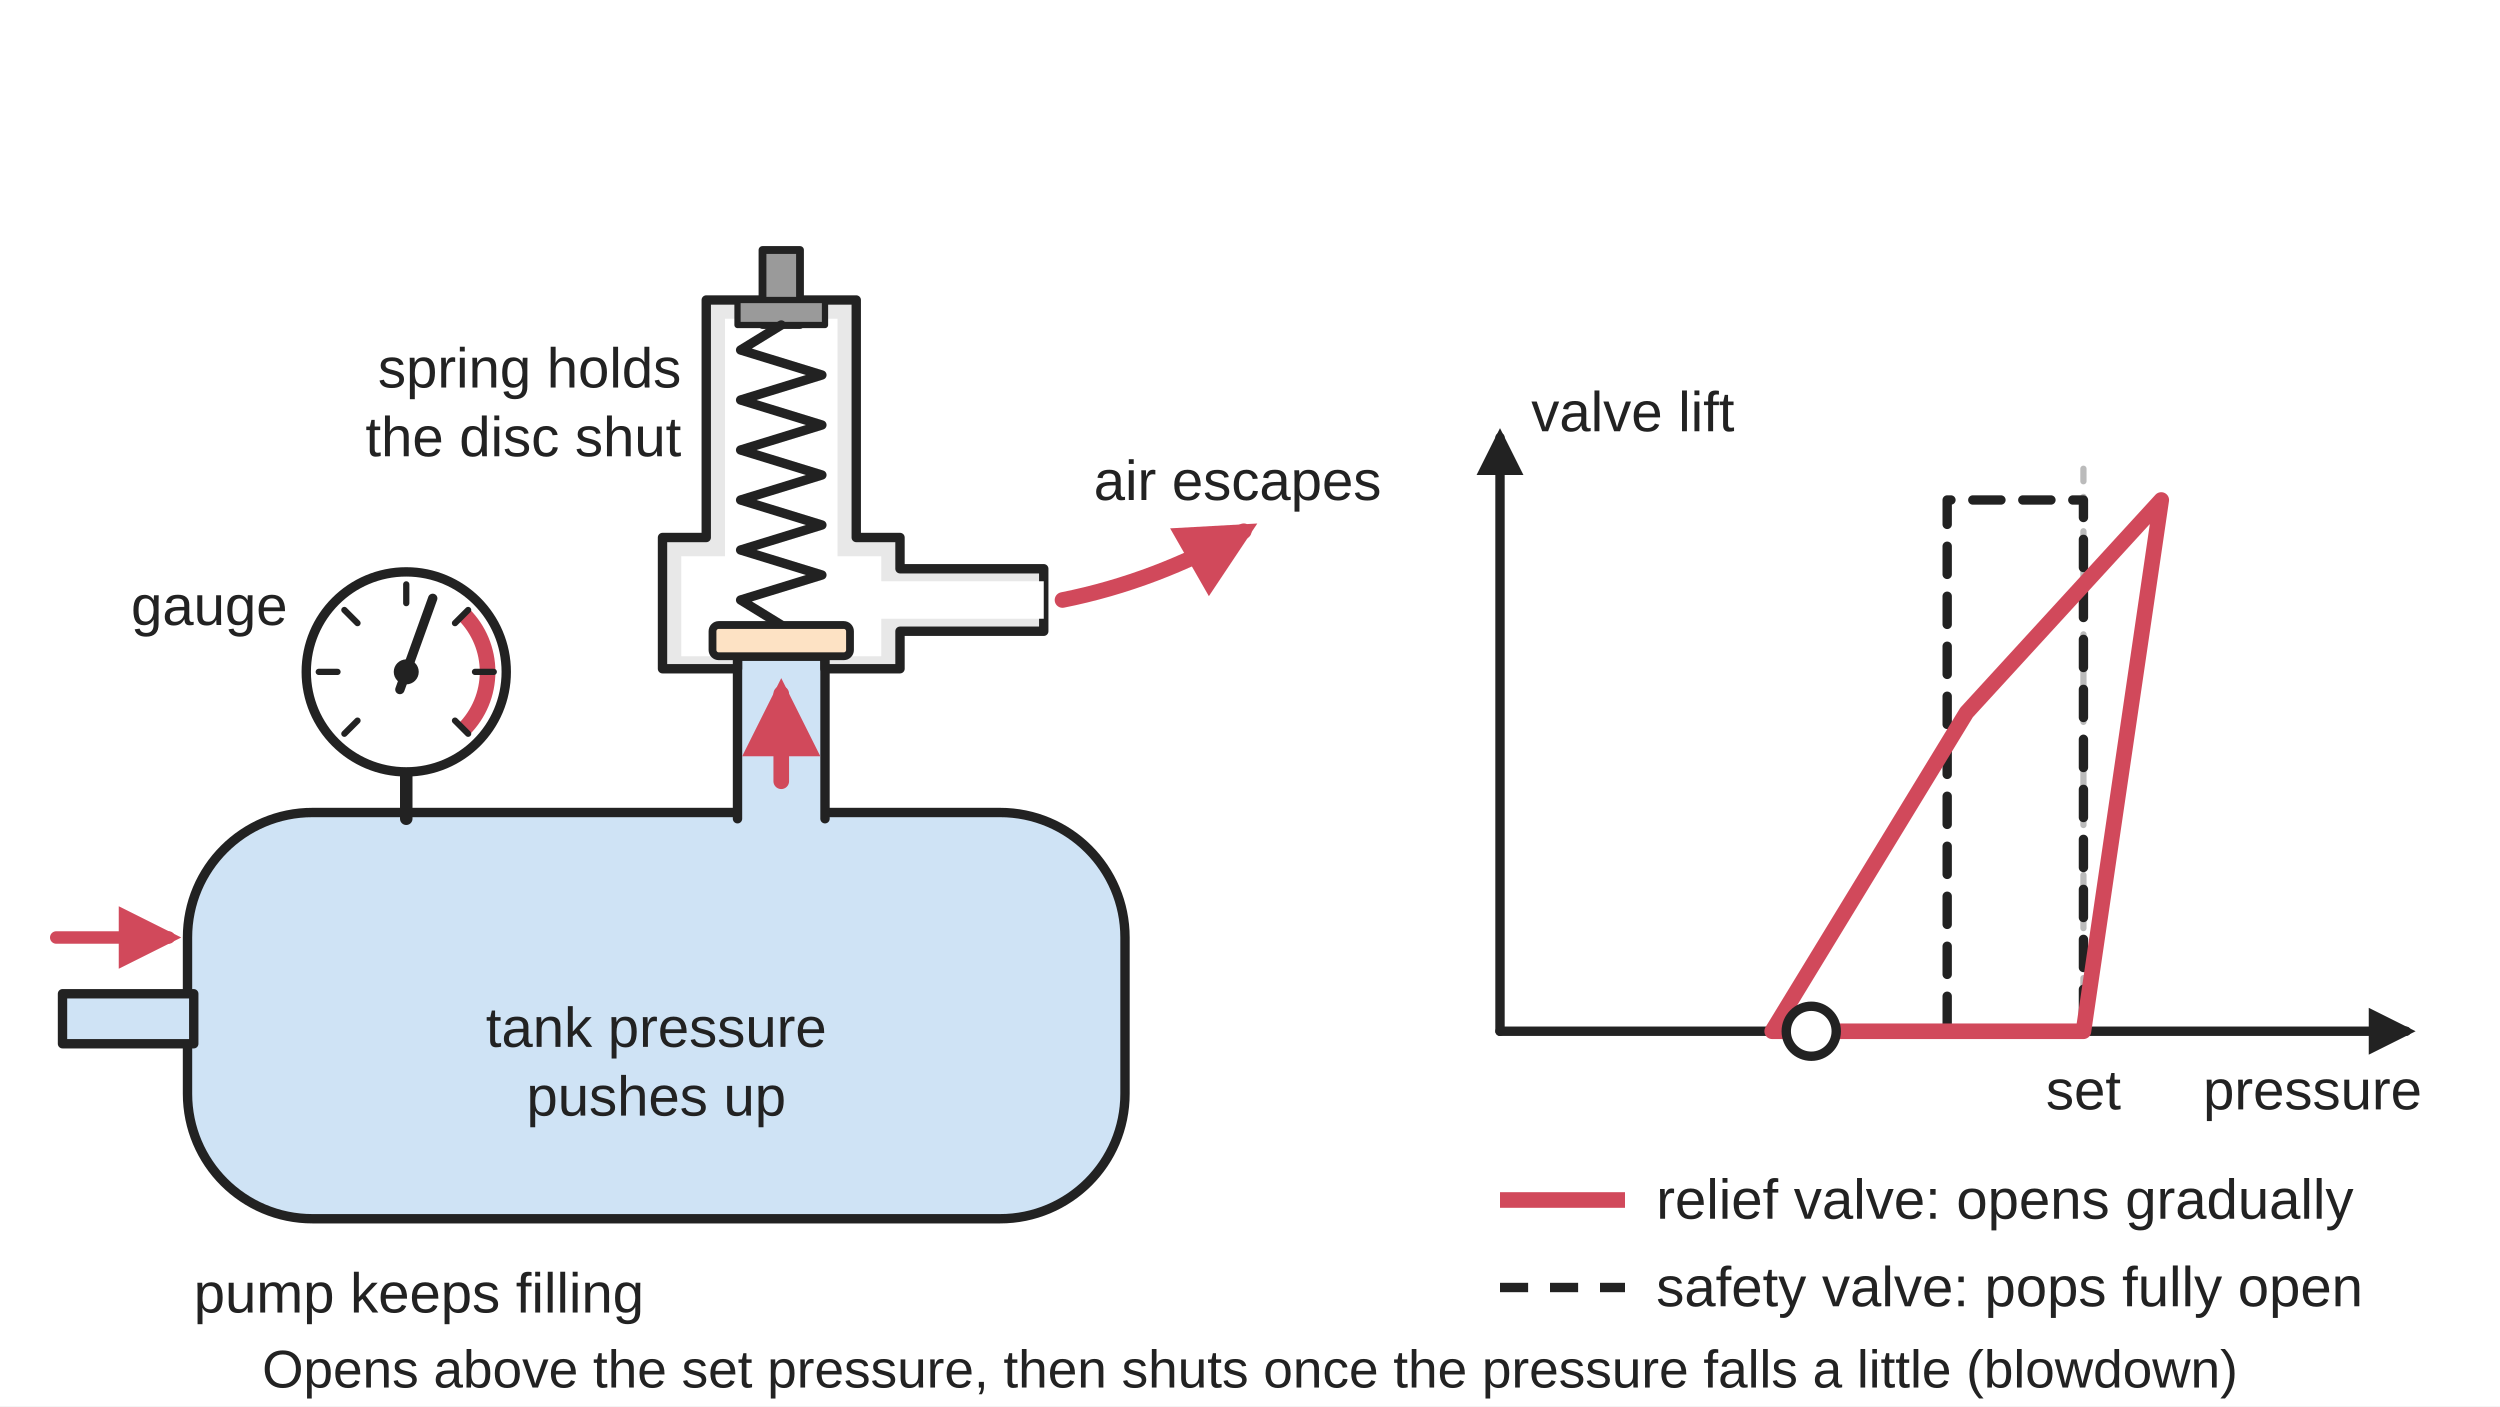
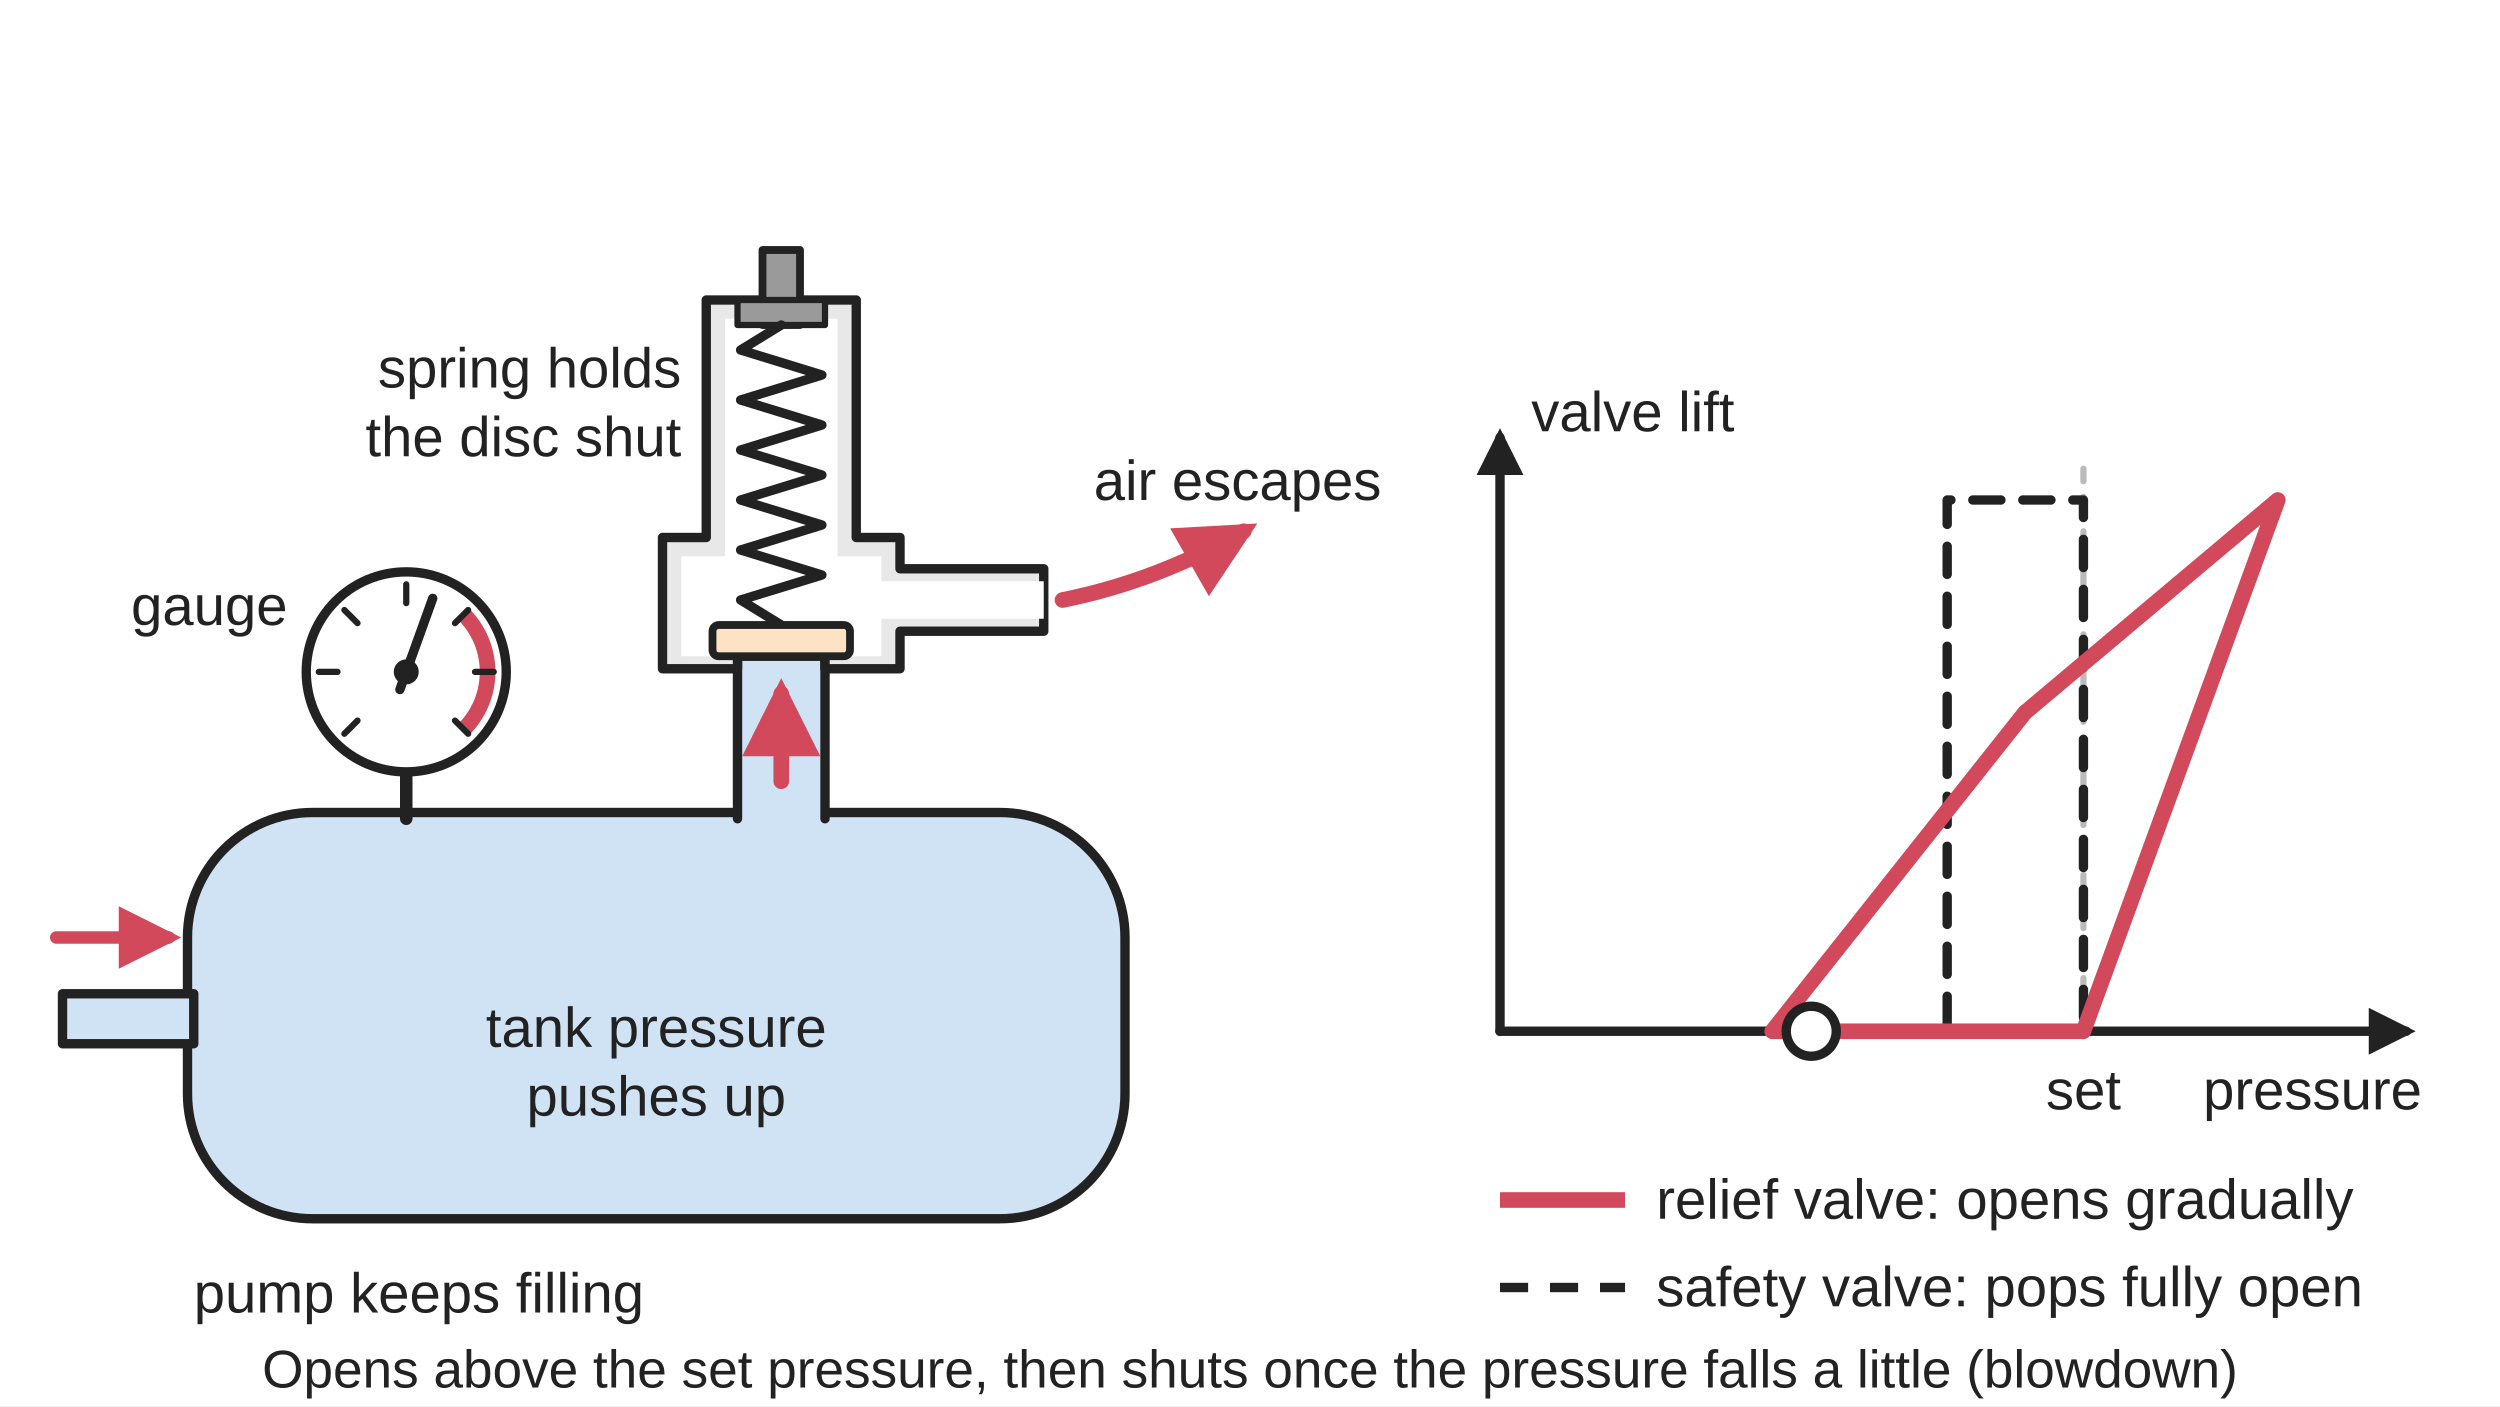
<svg xmlns="http://www.w3.org/2000/svg" viewBox="0 0 800 450" width="800" height="450" role="img">
  <rect width="800" height="450" fill="#ffffff" />
  <defs>
    <marker id="ah" viewBox="0 0 10 10" refX="8" refY="5" markerWidth="5" markerHeight="5" orient="auto-start-reverse">
      <path d="M0,0 L10,5 L0,10 z" fill="#d1495b" />
    </marker>
    <pattern id="hatch" width="10" height="10" patternUnits="userSpaceOnUse" patternTransform="rotate(45)">
      <rect width="10" height="10" fill="#e8e8e8" />
      <line x1="0" y1="0" x2="0" y2="10" stroke="#222" stroke-width="2" />
    </pattern>
+     <marker id="ak" viewBox="0 0 10 10" refX="8" refY="5" markerWidth="5" markerHeight="5" orient="auto-start-reverse">
+       <path d="M0,0 L10,5 L0,10 z" fill="#222" />
+     </marker>
  </defs>
  <g stroke-linejoin="round" stroke-linecap="round">
    <rect x="60" y="260" width="300" height="130" rx="40" fill="#cfe3f5" stroke="#222" stroke-width="3" />
    <rect x="20" y="318" width="42" height="16" fill="#cfe3f5" stroke="#222" stroke-width="3" />
    <line x1="18" y1="300" x2="54" y2="300" stroke="#d1495b" stroke-width="4" marker-end="url(#ah)" />
    <line x1="130" y1="262" x2="130" y2="247" stroke="#222" stroke-width="4" />
    <circle cx="130" cy="215" r="32" fill="#ffffff" stroke="#222" stroke-width="3" />
    <path d="M148.4,196.6 A26,26 0 0 1 148.4,233.4" fill="none" stroke="#d1495b" stroke-width="5" stroke-linecap="butt" />
    <line x1="110.2" y1="234.8" x2="114.4" y2="230.6" stroke="#222" stroke-width="2" />
    <line x1="102" y1="215" x2="108" y2="215" stroke="#222" stroke-width="2" />
    <line x1="110.2" y1="195.2" x2="114.4" y2="199.4" stroke="#222" stroke-width="2" />
    <line x1="130" y1="187" x2="130" y2="193" stroke="#222" stroke-width="2" />
    <line x1="149.8" y1="195.2" x2="145.6" y2="199.4" stroke="#222" stroke-width="2" />
    <line x1="158" y1="215" x2="152" y2="215" stroke="#222" stroke-width="2" />
    <line x1="149.8" y1="234.8" x2="145.6" y2="230.6" stroke="#222" stroke-width="2" />
    <g transform="rotate(19.8 130 215)">
      <line x1="130" y1="221" x2="130" y2="190" stroke="#222" stroke-width="3" />
    </g>
    <circle cx="130" cy="215" r="4" fill="#222" />
    <rect x="236" y="208" width="28" height="54" fill="#cfe3f5" />
    <line x1="236" y1="210" x2="236" y2="262" stroke="#222" stroke-width="3" />
    <line x1="264" y1="210" x2="264" y2="262" stroke="#222" stroke-width="3" />
    <path d="M212,172 H226 V96 H274 V172 H288 V182 H334 V202 H288 V214 H264 V210 H236 V214 H212 Z" fill="#e8e8e8" stroke="#222" stroke-width="3" />
    <path d="M218,178 H232 V102 H268 V178 H282 V186 H334 V198 H282 V210 H218 Z" fill="#ffffff" />
    <rect x="244" y="80" width="12" height="24" fill="#9a9a9a" stroke="#222" stroke-width="2.5" />
    <rect x="236" y="96" width="28" height="8" fill="#9a9a9a" stroke="#222" stroke-width="2" />
    <polyline points="250,104 237,112 263,120 237,128 263,136 237,144 263,152 237,160 263,168 237,176 263,184 237,192 250,200" fill="none" stroke="#222" stroke-width="3" />
    <g>
      <rect x="228" y="200" width="44" height="10" rx="2" fill="#fde2c4" stroke="#222" stroke-width="2.5" />
    </g>
    <line x1="250" y1="250" x2="250" y2="222" stroke="#d1495b" stroke-width="5" marker-end="url(#ah)" />
    <path d="M340,192 Q370,186 398,170" fill="none" stroke="#d1495b" stroke-width="5" marker-end="url(#ah)" />
    <line x1="480" y1="330" x2="770" y2="330" stroke="#222" stroke-width="3" marker-end="url(#ak)" />
    <line x1="480" y1="330" x2="480" y2="140" stroke="#222" stroke-width="3" marker-end="url(#ak)" />
    <line x1="666.7" y1="330" x2="666.7" y2="150" stroke="#bbbbbb" stroke-width="2" stroke-dasharray="6 5" />
    <polyline points="623.1,330 666.7,330 666.7,160 623.1,160 623.1,330" fill="none" stroke="#222" stroke-width="3" stroke-dasharray="9 7" />
-     <polyline points="579.6,330 666.7,330 691.6,160 629.3,228 567.1,330 579.6,330" fill="none" stroke="#d1495b" stroke-width="5" />
+     <polyline points="579.6,330 666.7,330 728.9,160 648,228 567.1,330 579.6,330" fill="none" stroke="#d1495b" stroke-width="5" />
    <circle cx="579.6" cy="330" r="8" fill="#ffffff" stroke="#222" stroke-width="3" />
  </g>
-   <defs>
-     <marker id="ak" viewBox="0 0 10 10" refX="8" refY="5" markerWidth="5" markerHeight="5" orient="auto-start-reverse">
-       <path d="M0,0 L10,5 L0,10 z" fill="#222" />
-     </marker>
-   </defs>
  <g font-family="Arial, Helvetica, sans-serif" font-size="18" fill="#222">
    <text x="218" y="124" text-anchor="end">spring holds</text>
    <text x="218" y="146" text-anchor="end">the disc shut</text>
    <text x="92" y="200" text-anchor="end">gauge</text>
    <text x="210" y="335" text-anchor="middle">tank pressure</text>
    <text x="210" y="357" text-anchor="middle">pushes up</text>
    <text x="350" y="160">air escapes</text>
    <text x="62" y="420">pump keeps filling</text>
    <text x="490" y="138">valve lift</text>
    <text x="740" y="355" text-anchor="middle">pressure</text>
    <text x="666.7" y="355" text-anchor="middle">set</text>
    <line x1="480" y1="384" x2="520" y2="384" stroke="#d1495b" stroke-width="5" />
    <text x="530" y="390">relief valve: opens gradually</text>
    <line x1="480" y1="412" x2="520" y2="412" stroke="#222" stroke-width="3" stroke-dasharray="9 7" />
    <text x="530" y="418">safety valve: pops fully open</text>
    <text x="400" y="444" text-anchor="middle" font-size="17">Opens above the set pressure, then shuts once the pressure falls a little (blowdown)</text>
  </g>
</svg>
